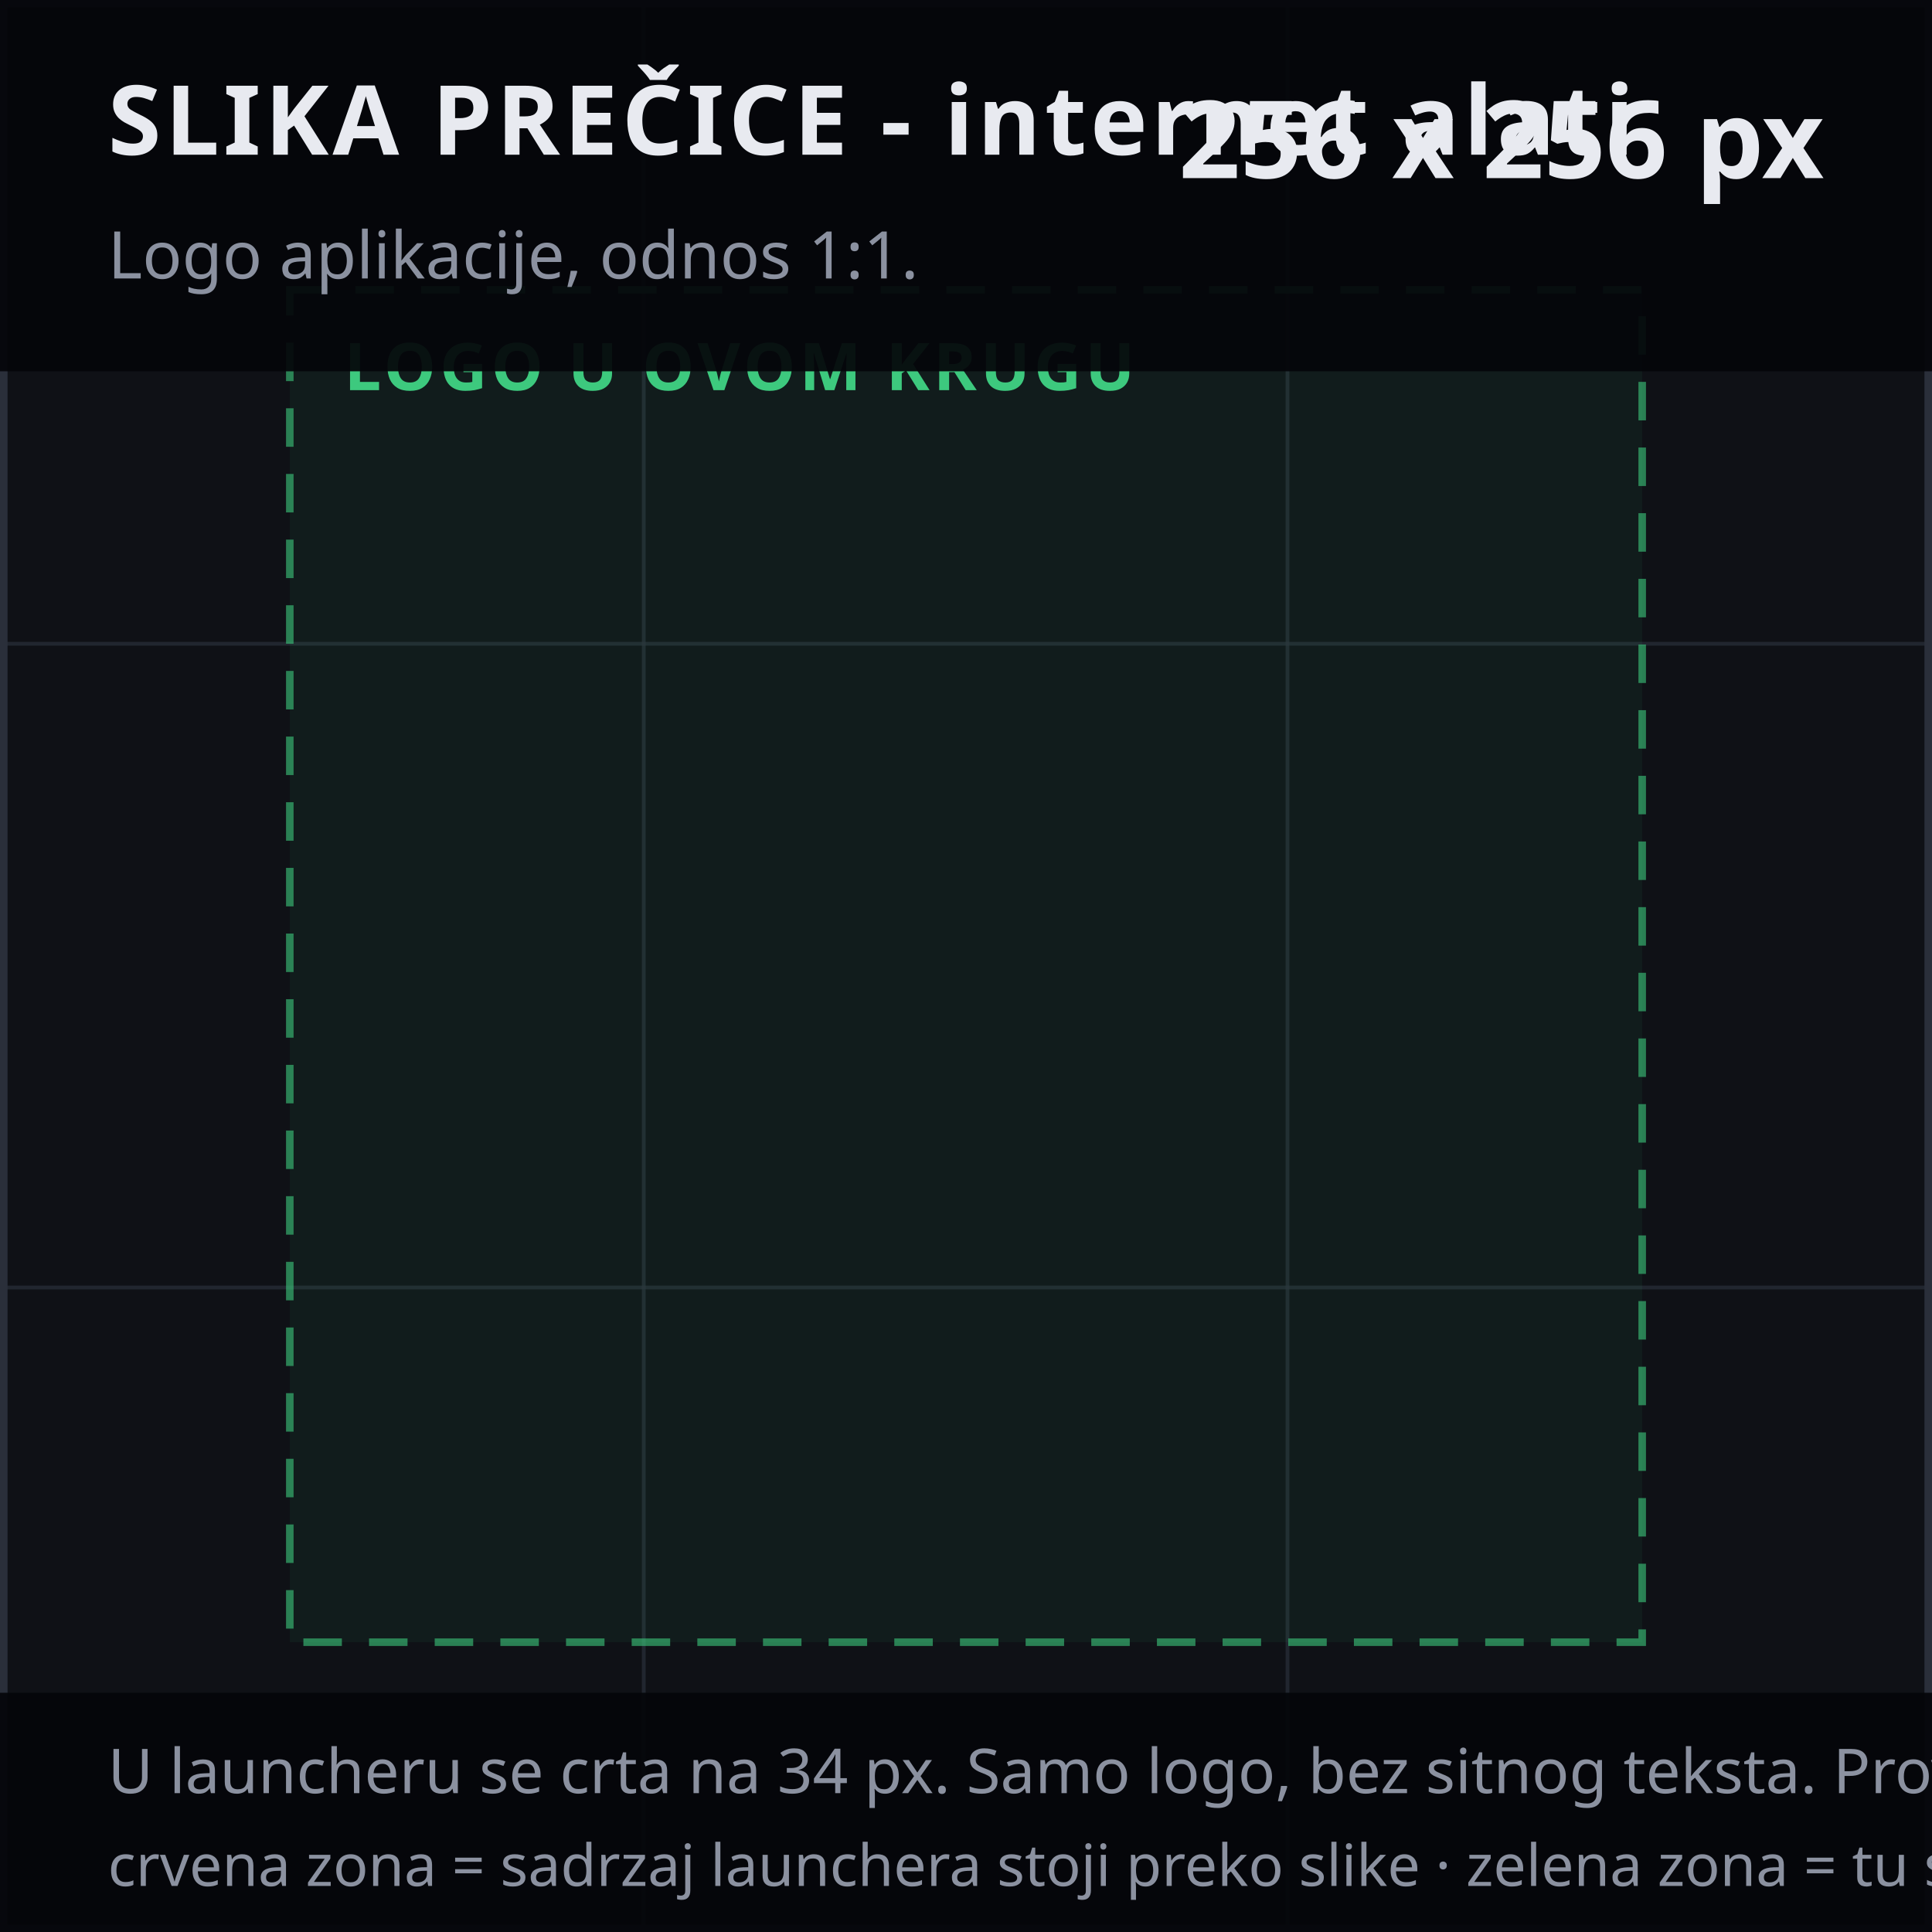
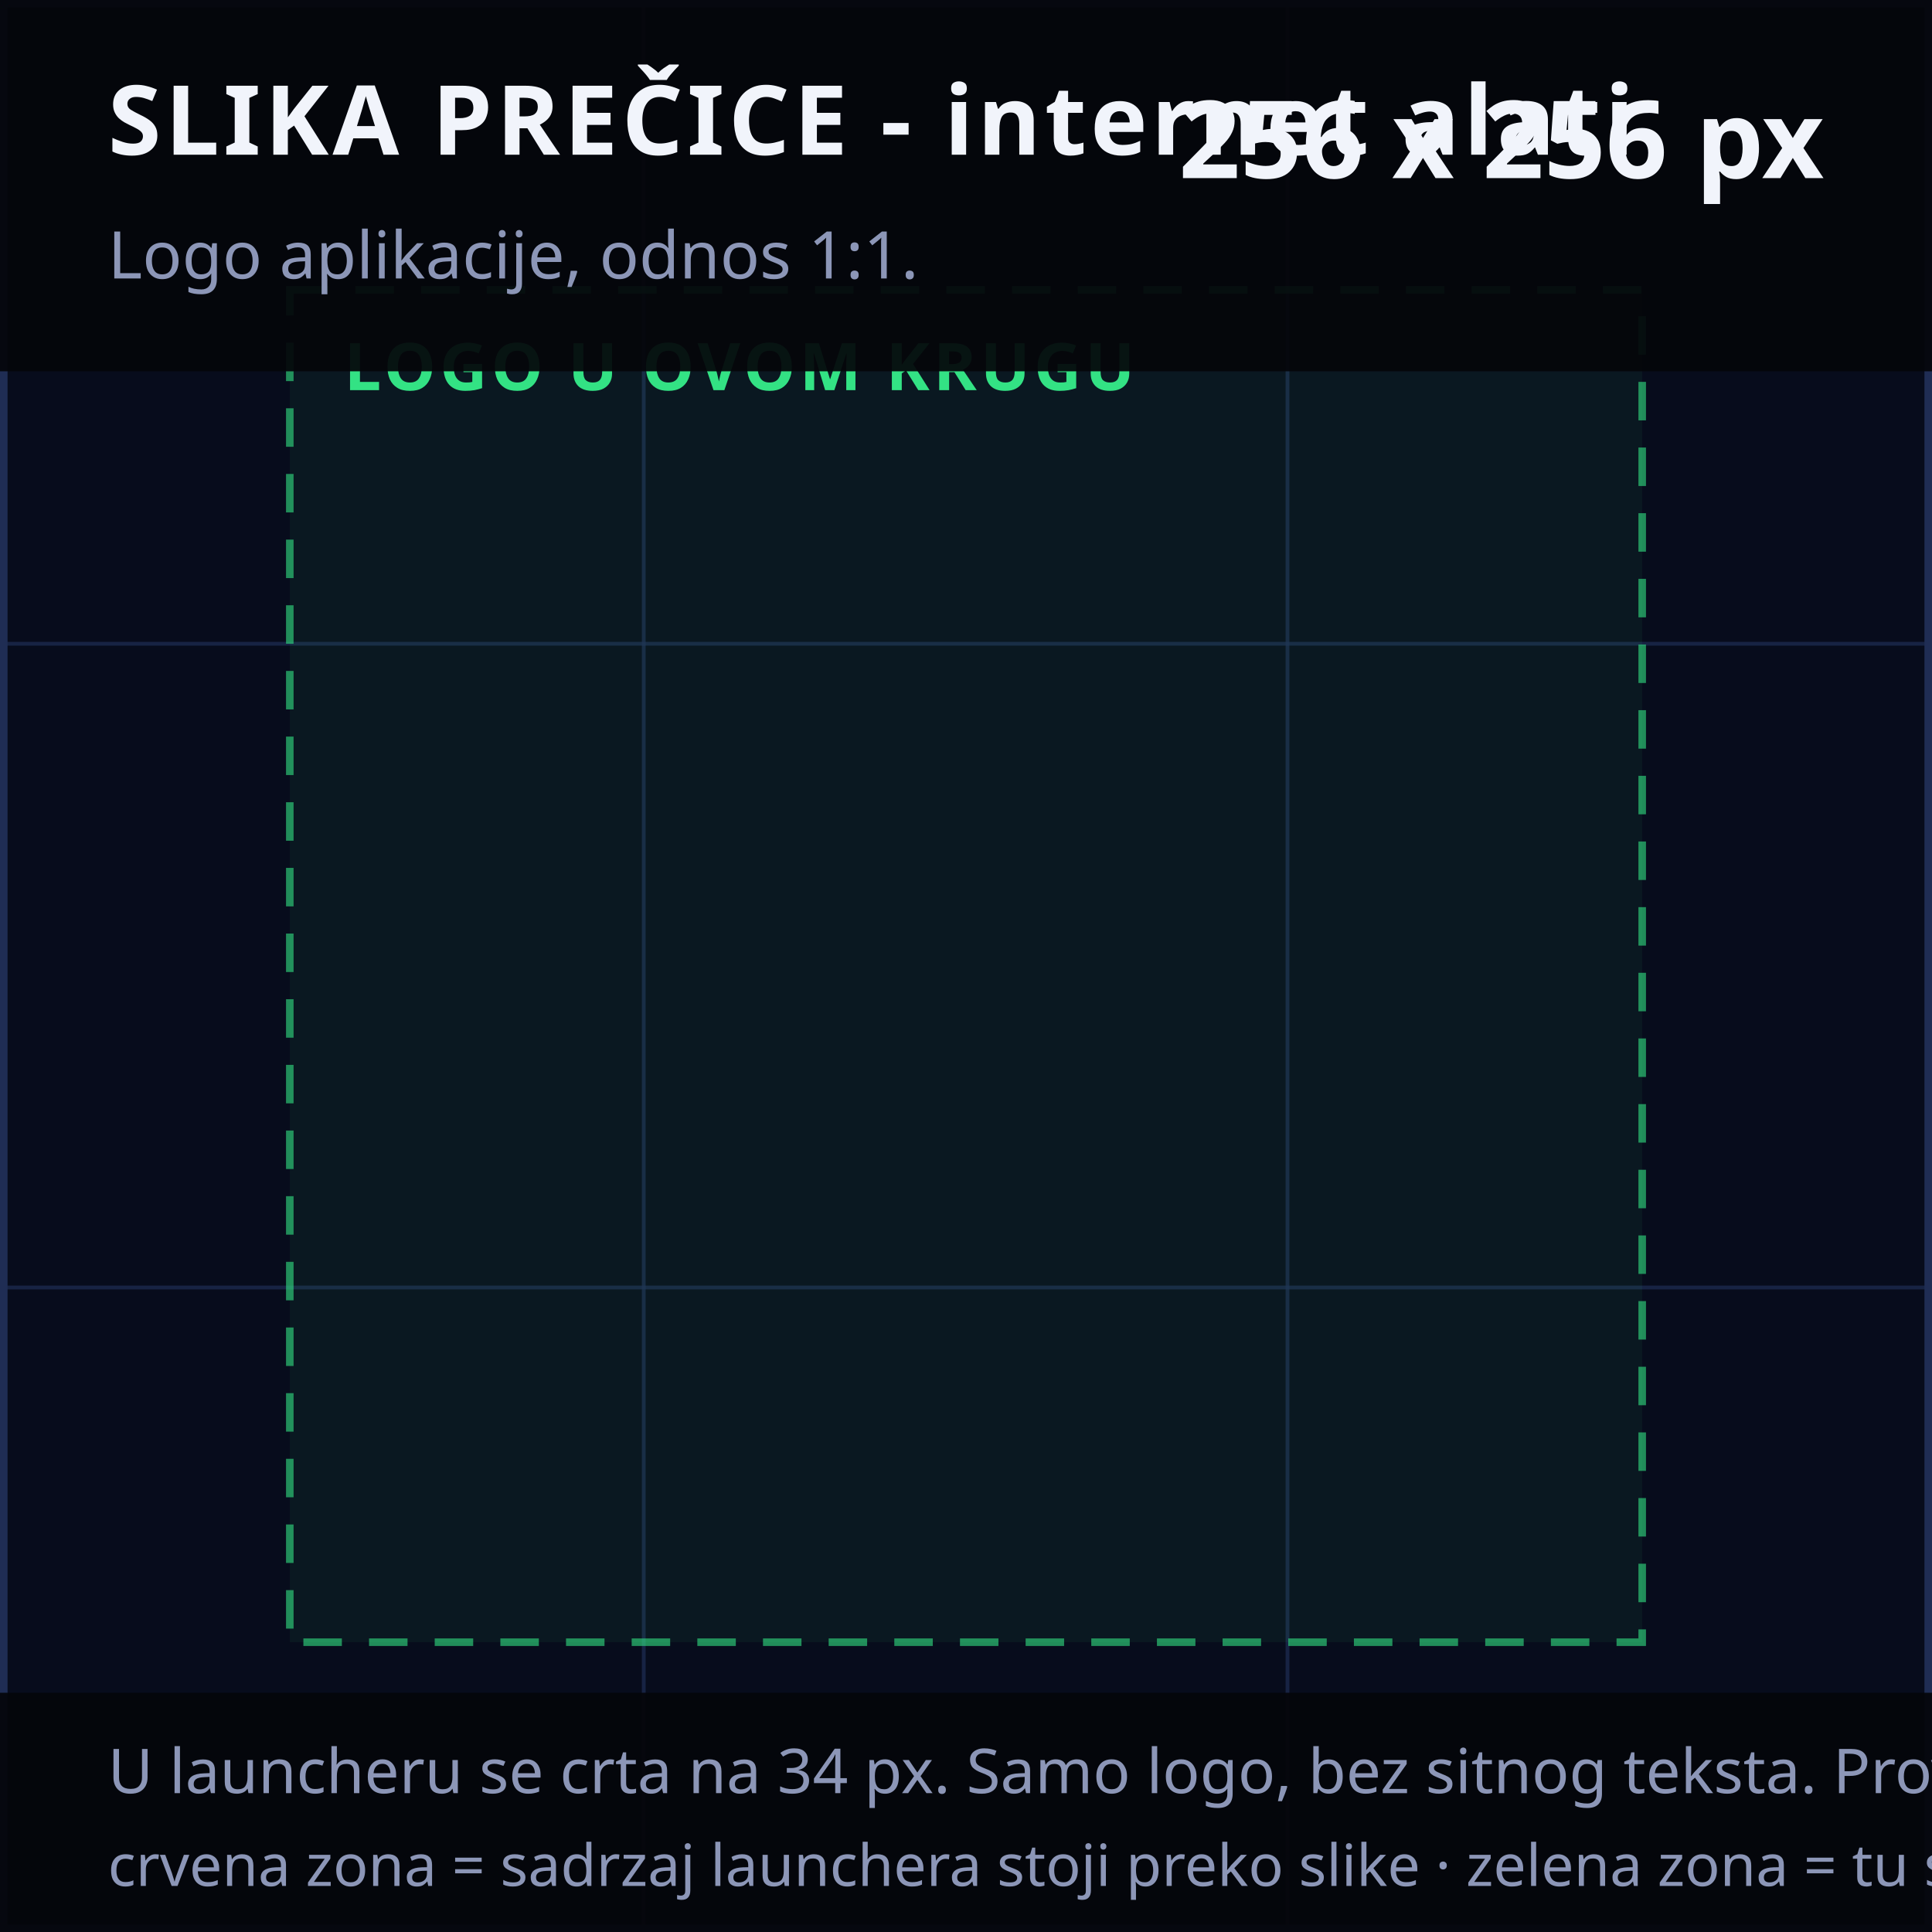
<svg xmlns="http://www.w3.org/2000/svg" width="256" height="256" viewBox="0 0 256 256">
-   <rect width="256" height="256" fill="#0f1116" />
-   <line x1="85.3" y1="0" x2="85.3" y2="256" stroke="#2a2f3a" stroke-width="0.5" stroke-opacity="0.7" />
-   <line x1="0" y1="85.3" x2="256" y2="85.3" stroke="#2a2f3a" stroke-width="0.5" stroke-opacity="0.7" />
-   <line x1="170.6" y1="0" x2="170.6" y2="256" stroke="#2a2f3a" stroke-width="0.5" stroke-opacity="0.7" />
-   <line x1="0" y1="170.6" x2="256" y2="170.6" stroke="#2a2f3a" stroke-width="0.5" stroke-opacity="0.7" />
-   <rect x="0.5" y="0.5" width="255" height="255" fill="none" stroke="#2a2f3a" stroke-width="1" />
+   <rect width="256" height="256" fill="#070c1c" />
+   <line x1="85.3" y1="0" x2="85.3" y2="256" stroke="#1f2d54" stroke-width="0.5" stroke-opacity="0.7" />
+   <line x1="0" y1="85.3" x2="256" y2="85.3" stroke="#1f2d54" stroke-width="0.5" stroke-opacity="0.7" />
+   <line x1="170.6" y1="0" x2="170.6" y2="256" stroke="#1f2d54" stroke-width="0.5" stroke-opacity="0.7" />
+   <line x1="0" y1="170.6" x2="256" y2="170.6" stroke="#1f2d54" stroke-width="0.5" stroke-opacity="0.7" />
+   <rect x="0.5" y="0.5" width="255" height="255" fill="none" stroke="#1f2d54" stroke-width="1" />
  <g>
-     <rect x="38.4" y="38.4" width="179.2" height="179.2" fill="#3dc97e" fill-opacity="0.06" stroke="#3dc97e" stroke-opacity="0.6" stroke-width="1" stroke-dasharray="5.1 3.6" />
-     <text x="45.6" y="51.7" fill="#3dc97e" font-family="Segoe UI, sans-serif" font-size="8.7" font-weight="700" letter-spacing="0.5">LOGO U OVOM KRUGU</text>
+     <rect x="38.4" y="38.4" width="179.2" height="179.2" fill="#33e284" fill-opacity="0.06" stroke="#33e284" stroke-opacity="0.6" stroke-width="1" stroke-dasharray="5.1 3.6" />
+     <text x="45.6" y="51.7" fill="#33e284" font-family="Segoe UI, sans-serif" font-size="8.7" font-weight="700" letter-spacing="0.5">LOGO U OVOM KRUGU</text>
  </g>
  <g>
    <rect x="0" y="0" width="256" height="49.2" fill="#05060a" fill-opacity="0.93" />
-     <text x="14.3" y="20.5" fill="#e8eaf0" font-family="Segoe UI, sans-serif" font-size="12.8" font-weight="800" letter-spacing="0.5">SLIKA PREČICE - internet alati</text>
-     <text x="14.3" y="36.9" fill="#8b91a0" font-family="Segoe UI, sans-serif" font-size="8.7">Logo aplikacije, odnos 1:1.</text>
-     <text x="241.7" y="23.6" fill="#e8eaf0" text-anchor="end" font-family="Segoe UI, sans-serif" font-size="14.3" font-weight="800">256 x 256 px</text>
+     <text x="14.3" y="20.5" fill="#f1f4fb" font-family="Segoe UI, sans-serif" font-size="12.8" font-weight="800" letter-spacing="0.5">SLIKA PREČICE - internet alati</text>
+     <text x="14.3" y="36.9" fill="#8c96b7" font-family="Segoe UI, sans-serif" font-size="8.7">Logo aplikacije, odnos 1:1.</text>
+     <text x="241.7" y="23.6" fill="#f1f4fb" text-anchor="end" font-family="Segoe UI, sans-serif" font-size="14.3" font-weight="800">256 x 256 px</text>
    <rect x="0" y="224.3" width="256" height="31.7" fill="#05060a" fill-opacity="0.93" />
-     <text x="14.3" y="237.6" fill="#8b91a0" font-family="Segoe UI, sans-serif" font-size="8.2">U launcheru se crta na 34 px. Samo logo, bez sitnog teksta. Providna pozadina (PNG) izgleda najbolje.</text>
-     <text x="14.3" y="249.9" fill="#8b91a0" font-family="Segoe UI, sans-serif" font-size="7.7">crvena zona = sadrzaj launchera stoji preko slike   ·   zelena zona = tu stavi ono sto mora da se vidi</text>
+     <text x="14.3" y="237.6" fill="#8c96b7" font-family="Segoe UI, sans-serif" font-size="8.2">U launcheru se crta na 34 px. Samo logo, bez sitnog teksta. Providna pozadina (PNG) izgleda najbolje.</text>
+     <text x="14.3" y="249.9" fill="#8c96b7" font-family="Segoe UI, sans-serif" font-size="7.7">crvena zona = sadrzaj launchera stoji preko slike   ·   zelena zona = tu stavi ono sto mora da se vidi</text>
  </g>
</svg>
